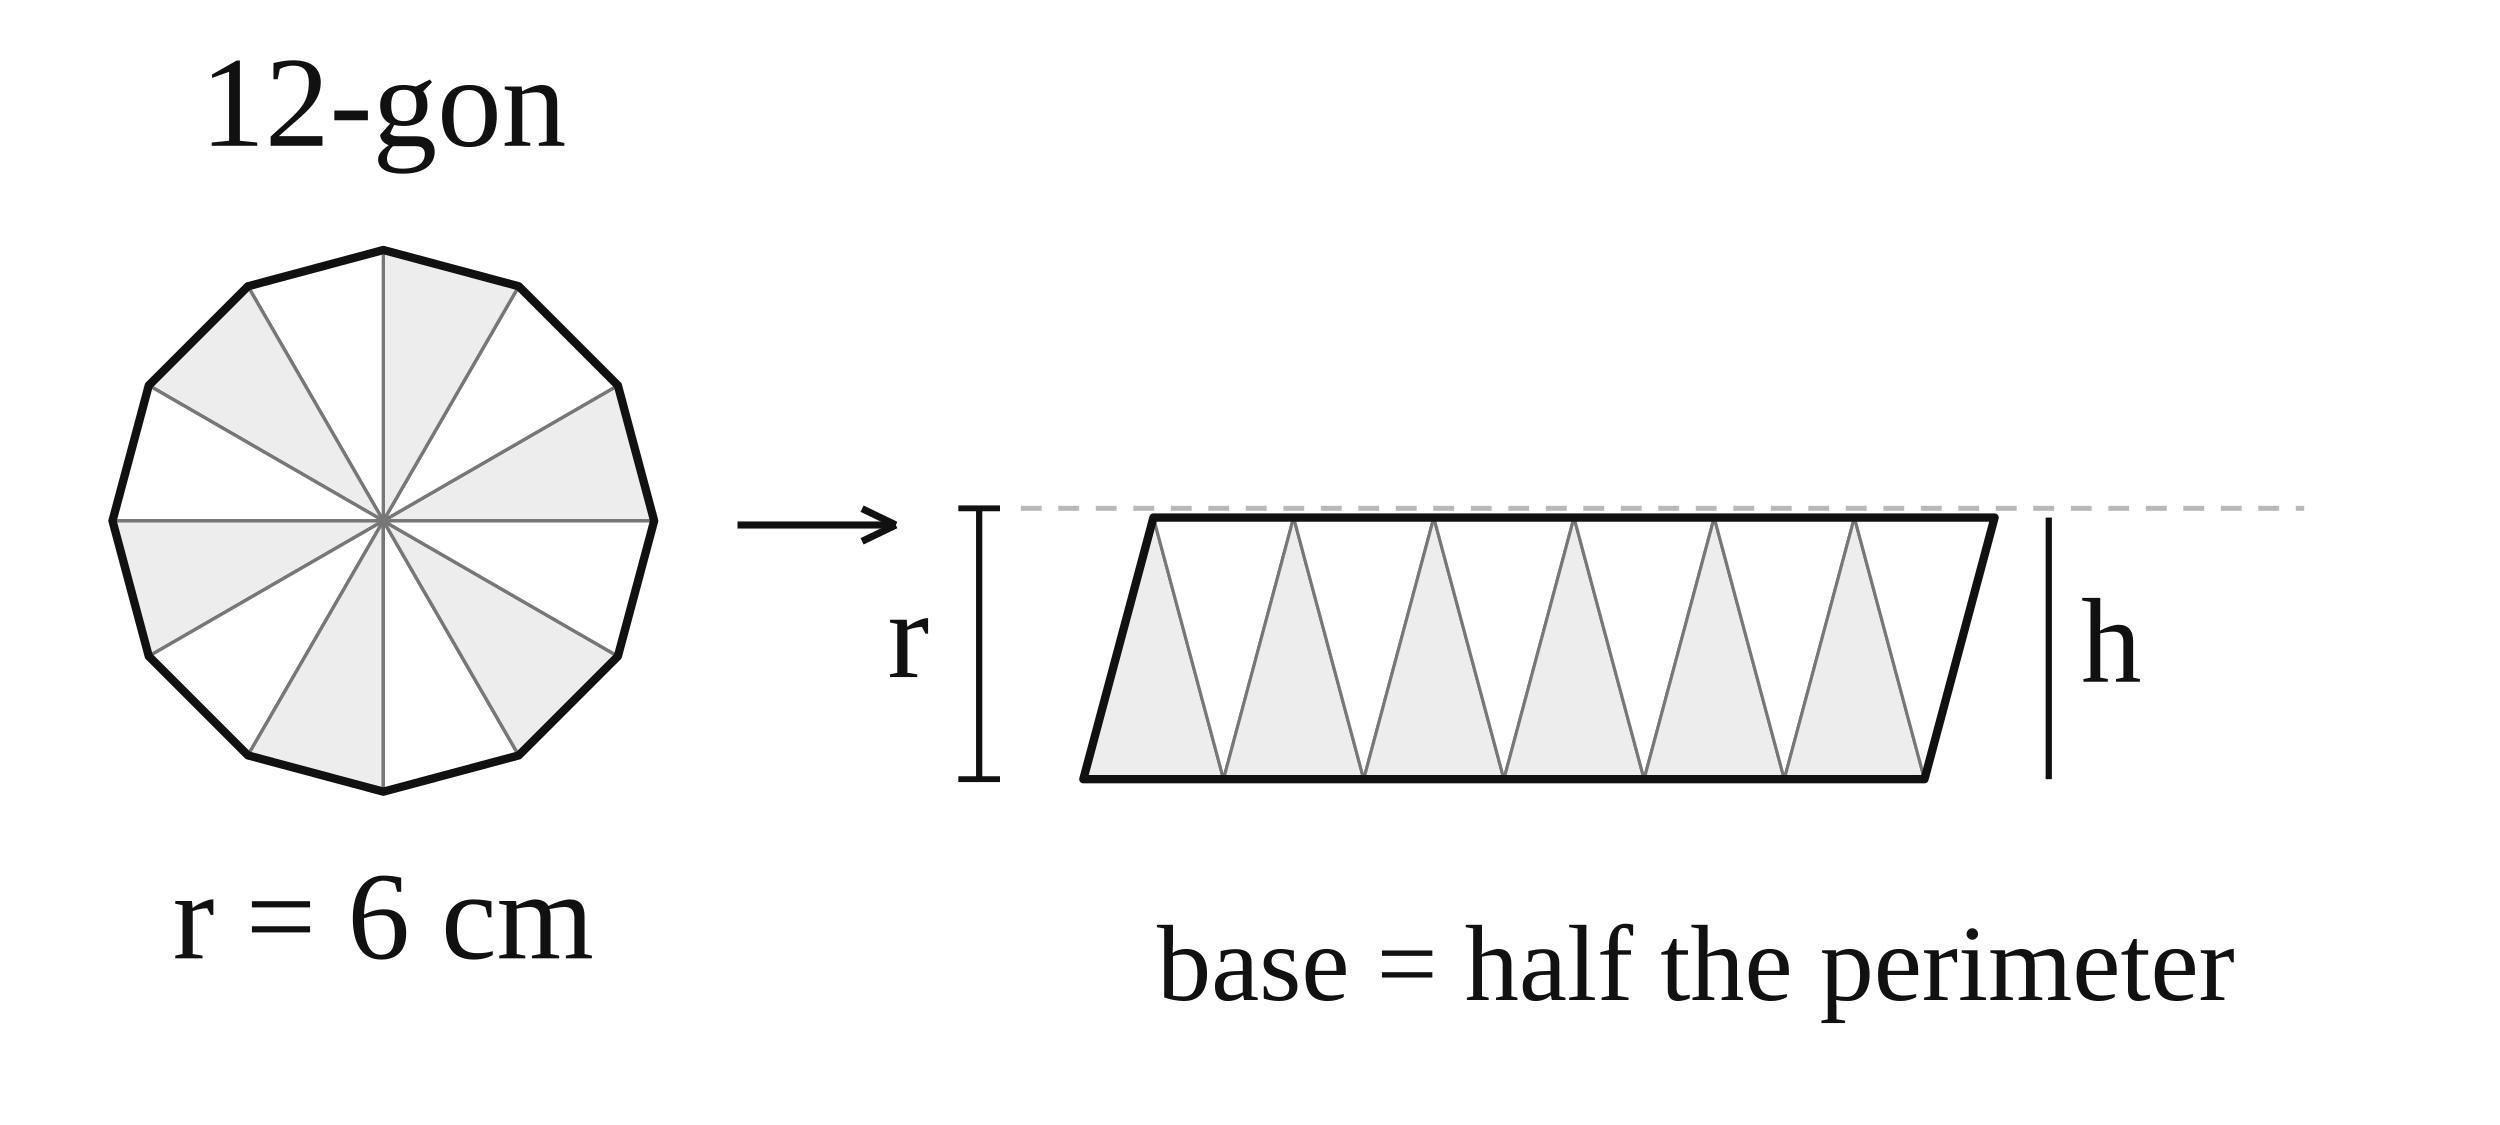
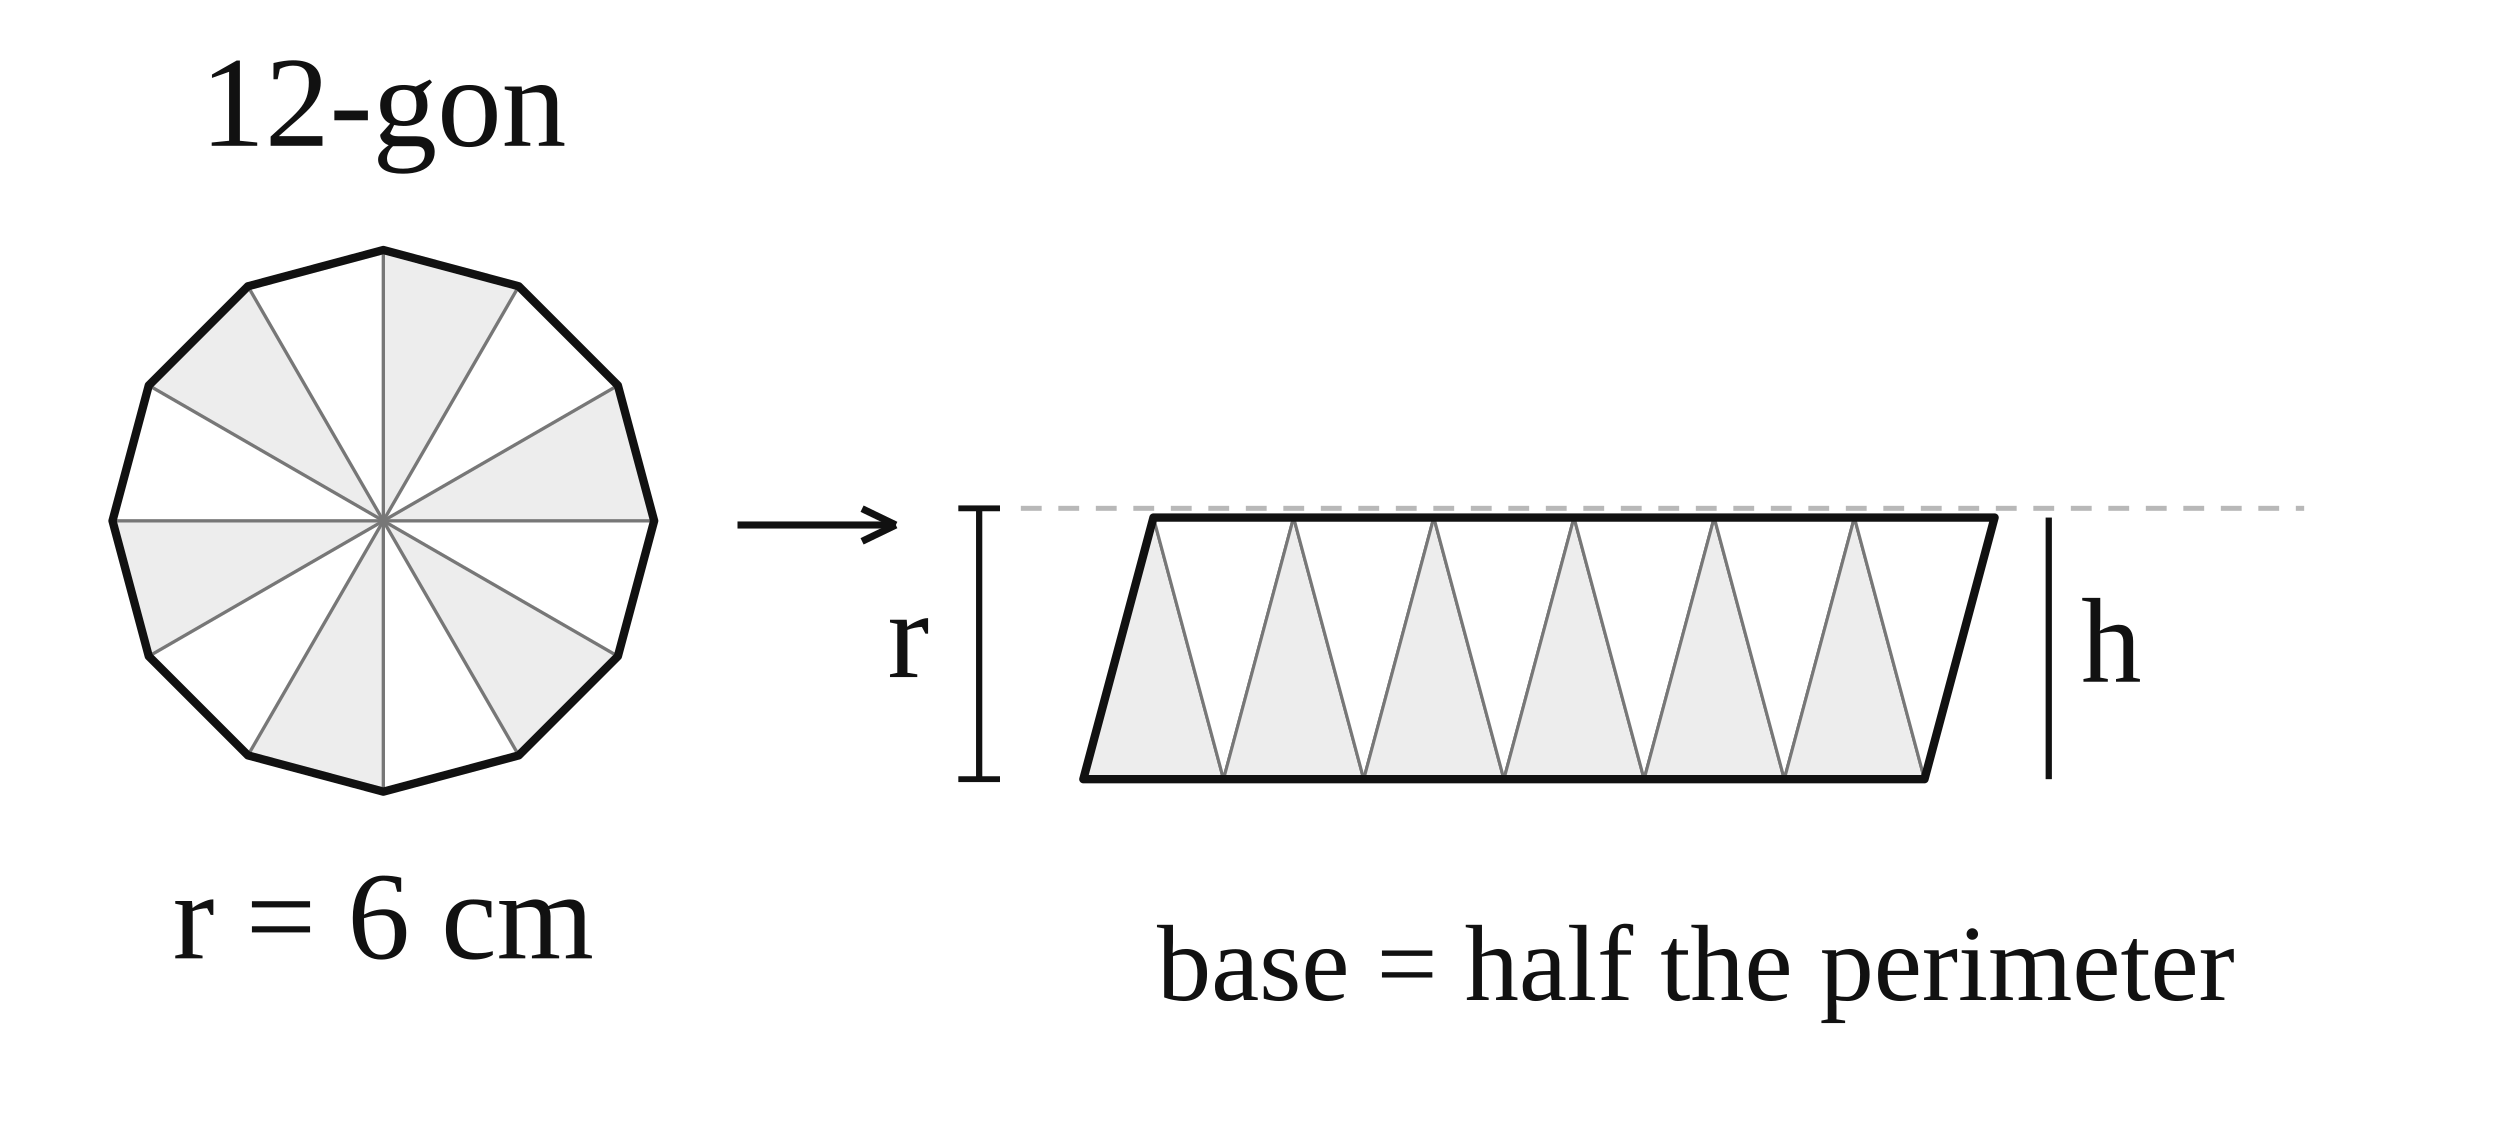
<svg xmlns="http://www.w3.org/2000/svg" width="600" height="270" viewBox="0 0 600 270">
  <rect width="100%" height="100%" fill="white" />
-   <polygon points="92,125 157,125 148.292,92.5 92,125" fill="#ededed" stroke="#777777" stroke-width="0.8" stroke-linejoin="round" />
-   <polygon points="92,125 148.292,92.5 124.5,68.708 92,125" fill="white" stroke="#777777" stroke-width="0.8" stroke-linejoin="round" />
-   <polygon points="92,125 124.5,68.708 92,60 92,125" fill="#ededed" stroke="#777777" stroke-width="0.8" stroke-linejoin="round" />
-   <polygon points="92,125 92,60 59.5,68.708 92,125" fill="white" stroke="#777777" stroke-width="0.8" stroke-linejoin="round" />
-   <polygon points="92,125 59.5,68.708 35.708,92.5 92,125" fill="#ededed" stroke="#777777" stroke-width="0.8" stroke-linejoin="round" />
-   <polygon points="92,125 35.708,92.5 27,125 92,125" fill="white" stroke="#777777" stroke-width="0.8" stroke-linejoin="round" />
-   <polygon points="92,125 27,125 35.708,157.5 92,125" fill="#ededed" stroke="#777777" stroke-width="0.8" stroke-linejoin="round" />
-   <polygon points="92,125 35.708,157.5 59.5,181.292 92,125" fill="white" stroke="#777777" stroke-width="0.8" stroke-linejoin="round" />
-   <polygon points="92,125 59.5,181.292 92,190 92,125" fill="#ededed" stroke="#777777" stroke-width="0.8" stroke-linejoin="round" />
-   <polygon points="92,125 92,190 124.5,181.292 92,125" fill="white" stroke="#777777" stroke-width="0.8" stroke-linejoin="round" />
-   <polygon points="92,125 124.5,181.292 148.292,157.5 92,125" fill="#ededed" stroke="#777777" stroke-width="0.8" stroke-linejoin="round" />
-   <polygon points="92,125 148.292,157.5 157,125 92,125" fill="white" stroke="#777777" stroke-width="0.8" stroke-linejoin="round" />
+   <polygon points="92,125 157,125 148.292,92.5 92,125" fill="#ededed" stroke="none" stroke-width="0" stroke-linejoin="round" />
+   <polygon points="92,125 148.292,92.5 124.5,68.708 92,125" fill="white" stroke="none" stroke-width="0" stroke-linejoin="round" />
+   <polygon points="92,125 124.5,68.708 92,60 92,125" fill="#ededed" stroke="none" stroke-width="0" stroke-linejoin="round" />
+   <polygon points="92,125 92,60 59.5,68.708 92,125" fill="white" stroke="none" stroke-width="0" stroke-linejoin="round" />
+   <polygon points="92,125 59.5,68.708 35.708,92.5 92,125" fill="#ededed" stroke="none" stroke-width="0" stroke-linejoin="round" />
+   <polygon points="92,125 35.708,92.5 27,125 92,125" fill="white" stroke="none" stroke-width="0" stroke-linejoin="round" />
+   <polygon points="92,125 27,125 35.708,157.5 92,125" fill="#ededed" stroke="none" stroke-width="0" stroke-linejoin="round" />
+   <polygon points="92,125 35.708,157.5 59.5,181.292 92,125" fill="white" stroke="none" stroke-width="0" stroke-linejoin="round" />
+   <polygon points="92,125 59.5,181.292 92,190 92,125" fill="#ededed" stroke="none" stroke-width="0" stroke-linejoin="round" />
+   <polygon points="92,125 92,190 124.5,181.292 92,125" fill="white" stroke="none" stroke-width="0" stroke-linejoin="round" />
+   <polygon points="92,125 124.5,181.292 148.292,157.5 92,125" fill="#ededed" stroke="none" stroke-width="0" stroke-linejoin="round" />
+   <polygon points="92,125 148.292,157.5 157,125 92,125" fill="white" stroke="none" stroke-width="0" stroke-linejoin="round" />
+   <line x1="92" y1="125" x2="157" y2="125" stroke="#777777" stroke-width="0.8" />
+   <line x1="92" y1="125" x2="148.292" y2="92.5" stroke="#777777" stroke-width="0.8" />
+   <line x1="92" y1="125" x2="124.5" y2="68.708" stroke="#777777" stroke-width="0.8" />
+   <line x1="92" y1="125" x2="92" y2="60" stroke="#777777" stroke-width="0.8" />
+   <line x1="92" y1="125" x2="59.5" y2="68.708" stroke="#777777" stroke-width="0.8" />
+   <line x1="92" y1="125" x2="35.708" y2="92.5" stroke="#777777" stroke-width="0.8" />
+   <line x1="92" y1="125" x2="27" y2="125" stroke="#777777" stroke-width="0.8" />
+   <line x1="92" y1="125" x2="35.708" y2="157.5" stroke="#777777" stroke-width="0.8" />
+   <line x1="92" y1="125" x2="59.5" y2="181.292" stroke="#777777" stroke-width="0.8" />
+   <line x1="92" y1="125" x2="92" y2="190" stroke="#777777" stroke-width="0.8" />
+   <line x1="92" y1="125" x2="124.5" y2="181.292" stroke="#777777" stroke-width="0.8" />
+   <line x1="92" y1="125" x2="148.292" y2="157.5" stroke="#777777" stroke-width="0.8" />
  <polygon points="157,125 148.292,92.5 124.5,68.708 92,60 59.5,68.708 35.708,92.5 27,125 35.708,157.5 59.5,181.292 92,190 124.5,181.292 148.292,157.5 157,125" fill="none" stroke="#111111" stroke-width="2" stroke-linejoin="round" />
  <text x="92" y="35" text-anchor="middle" font-family="Times New Roman,Times,serif" font-size="31" font-weight="400" fill="#111111">12-gon</text>
  <text x="92" y="230" text-anchor="middle" font-family="Times New Roman,Times,serif" font-size="30" font-weight="400" fill="#111111">r = 6 cm</text>
  <polygon points="260,187 293.647,187 276.823,124.215 260,187" fill="#ededed" stroke="#777777" stroke-width="0.75" stroke-linejoin="round" />
  <polygon points="276.823,124.215 293.647,187 310.47,124.215 276.823,124.215" fill="white" stroke="#777777" stroke-width="0.75" stroke-linejoin="round" />
  <polygon points="293.647,187 327.293,187 310.47,124.215 293.647,187" fill="#ededed" stroke="#777777" stroke-width="0.75" stroke-linejoin="round" />
  <polygon points="310.47,124.215 327.293,187 344.116,124.215 310.47,124.215" fill="white" stroke="#777777" stroke-width="0.75" stroke-linejoin="round" />
  <polygon points="327.293,187 360.939,187 344.116,124.215 327.293,187" fill="#ededed" stroke="#777777" stroke-width="0.75" stroke-linejoin="round" />
  <polygon points="344.116,124.215 360.939,187 377.763,124.215 344.116,124.215" fill="white" stroke="#777777" stroke-width="0.75" stroke-linejoin="round" />
  <polygon points="360.939,187 394.586,187 377.763,124.215 360.939,187" fill="#ededed" stroke="#777777" stroke-width="0.75" stroke-linejoin="round" />
  <polygon points="377.763,124.215 394.586,187 411.409,124.215 377.763,124.215" fill="white" stroke="#777777" stroke-width="0.75" stroke-linejoin="round" />
  <polygon points="394.586,187 428.232,187 411.409,124.215 394.586,187" fill="#ededed" stroke="#777777" stroke-width="0.75" stroke-linejoin="round" />
  <polygon points="411.409,124.215 428.232,187 445.056,124.215 411.409,124.215" fill="white" stroke="#777777" stroke-width="0.75" stroke-linejoin="round" />
  <polygon points="428.232,187 461.879,187 445.056,124.215 428.232,187" fill="#ededed" stroke="#777777" stroke-width="0.75" stroke-linejoin="round" />
  <polygon points="445.056,124.215 461.879,187 478.702,124.215 445.056,124.215" fill="white" stroke="#777777" stroke-width="0.75" stroke-linejoin="round" />
  <polygon points="260,187 461.879,187 478.702,124.215 276.823,124.215 260,187" fill="none" stroke="#111111" stroke-width="2" stroke-linejoin="round" />
  <line x1="235" y1="187" x2="235" y2="122" stroke="#111111" stroke-width="1.5" />
  <line x1="230" y1="122" x2="240" y2="122" stroke="#111111" stroke-width="1.4" />
  <line x1="230" y1="187" x2="240" y2="187" stroke="#111111" stroke-width="1.4" />
  <text x="218" y="162.5" text-anchor="middle" font-family="Times New Roman,Times,serif" font-size="30" font-weight="400" fill="#111111">r</text>
  <line x1="245" y1="122" x2="250" y2="122" stroke="#b8b8b8" stroke-width="1.2" />
  <line x1="254" y1="122" x2="259" y2="122" stroke="#b8b8b8" stroke-width="1.2" />
  <line x1="263" y1="122" x2="268" y2="122" stroke="#b8b8b8" stroke-width="1.2" />
  <line x1="272" y1="122" x2="277" y2="122" stroke="#b8b8b8" stroke-width="1.2" />
  <line x1="281" y1="122" x2="286" y2="122" stroke="#b8b8b8" stroke-width="1.2" />
  <line x1="290" y1="122" x2="295" y2="122" stroke="#b8b8b8" stroke-width="1.2" />
  <line x1="299" y1="122" x2="304" y2="122" stroke="#b8b8b8" stroke-width="1.2" />
  <line x1="308" y1="122" x2="313" y2="122" stroke="#b8b8b8" stroke-width="1.2" />
  <line x1="317" y1="122" x2="322" y2="122" stroke="#b8b8b8" stroke-width="1.2" />
  <line x1="326" y1="122" x2="331" y2="122" stroke="#b8b8b8" stroke-width="1.2" />
  <line x1="335" y1="122" x2="340" y2="122" stroke="#b8b8b8" stroke-width="1.2" />
  <line x1="344" y1="122" x2="349" y2="122" stroke="#b8b8b8" stroke-width="1.2" />
  <line x1="353" y1="122" x2="358" y2="122" stroke="#b8b8b8" stroke-width="1.2" />
  <line x1="362" y1="122" x2="367" y2="122" stroke="#b8b8b8" stroke-width="1.2" />
  <line x1="371" y1="122" x2="376" y2="122" stroke="#b8b8b8" stroke-width="1.2" />
  <line x1="380" y1="122" x2="385" y2="122" stroke="#b8b8b8" stroke-width="1.2" />
  <line x1="389" y1="122" x2="394" y2="122" stroke="#b8b8b8" stroke-width="1.2" />
  <line x1="398" y1="122" x2="403" y2="122" stroke="#b8b8b8" stroke-width="1.2" />
  <line x1="407" y1="122" x2="412" y2="122" stroke="#b8b8b8" stroke-width="1.2" />
  <line x1="416" y1="122" x2="421" y2="122" stroke="#b8b8b8" stroke-width="1.2" />
  <line x1="425" y1="122" x2="430" y2="122" stroke="#b8b8b8" stroke-width="1.2" />
  <line x1="434" y1="122" x2="439" y2="122" stroke="#b8b8b8" stroke-width="1.2" />
  <line x1="443" y1="122" x2="448" y2="122" stroke="#b8b8b8" stroke-width="1.2" />
  <line x1="452" y1="122" x2="457" y2="122" stroke="#b8b8b8" stroke-width="1.2" />
  <line x1="461" y1="122" x2="466" y2="122" stroke="#b8b8b8" stroke-width="1.2" />
  <line x1="470" y1="122" x2="475" y2="122" stroke="#b8b8b8" stroke-width="1.2" />
  <line x1="479" y1="122" x2="484" y2="122" stroke="#b8b8b8" stroke-width="1.2" />
  <line x1="488" y1="122" x2="493" y2="122" stroke="#b8b8b8" stroke-width="1.2" />
  <line x1="497" y1="122" x2="502" y2="122" stroke="#b8b8b8" stroke-width="1.2" />
  <line x1="506" y1="122" x2="511" y2="122" stroke="#b8b8b8" stroke-width="1.2" />
  <line x1="515" y1="122" x2="520" y2="122" stroke="#b8b8b8" stroke-width="1.2" />
  <line x1="524" y1="122" x2="529" y2="122" stroke="#b8b8b8" stroke-width="1.2" />
  <line x1="533" y1="122" x2="538" y2="122" stroke="#b8b8b8" stroke-width="1.2" />
  <line x1="542" y1="122" x2="547" y2="122" stroke="#b8b8b8" stroke-width="1.2" />
  <line x1="551" y1="122" x2="553" y2="122" stroke="#b8b8b8" stroke-width="1.2" />
  <line x1="491.702" y1="187" x2="491.702" y2="124.215" stroke="#111111" stroke-width="1.5" />
  <text x="506.702" y="163.607" text-anchor="middle" font-family="Times New Roman,Times,serif" font-size="29" font-weight="400" fill="#111111">h</text>
  <text x="407" y="240" text-anchor="middle" font-family="Times New Roman,Times,serif" font-size="26" font-weight="400" fill="#111111">base = half the perimeter</text>
  <line x1="177" y1="126" x2="215" y2="126" stroke="#111111" stroke-width="1.7" />
  <line x1="215" y1="126" x2="206.896" y2="129.915" stroke="#111111" stroke-width="1.7" />
  <line x1="215" y1="126" x2="206.896" y2="122.085" stroke="#111111" stroke-width="1.7" />
</svg>
